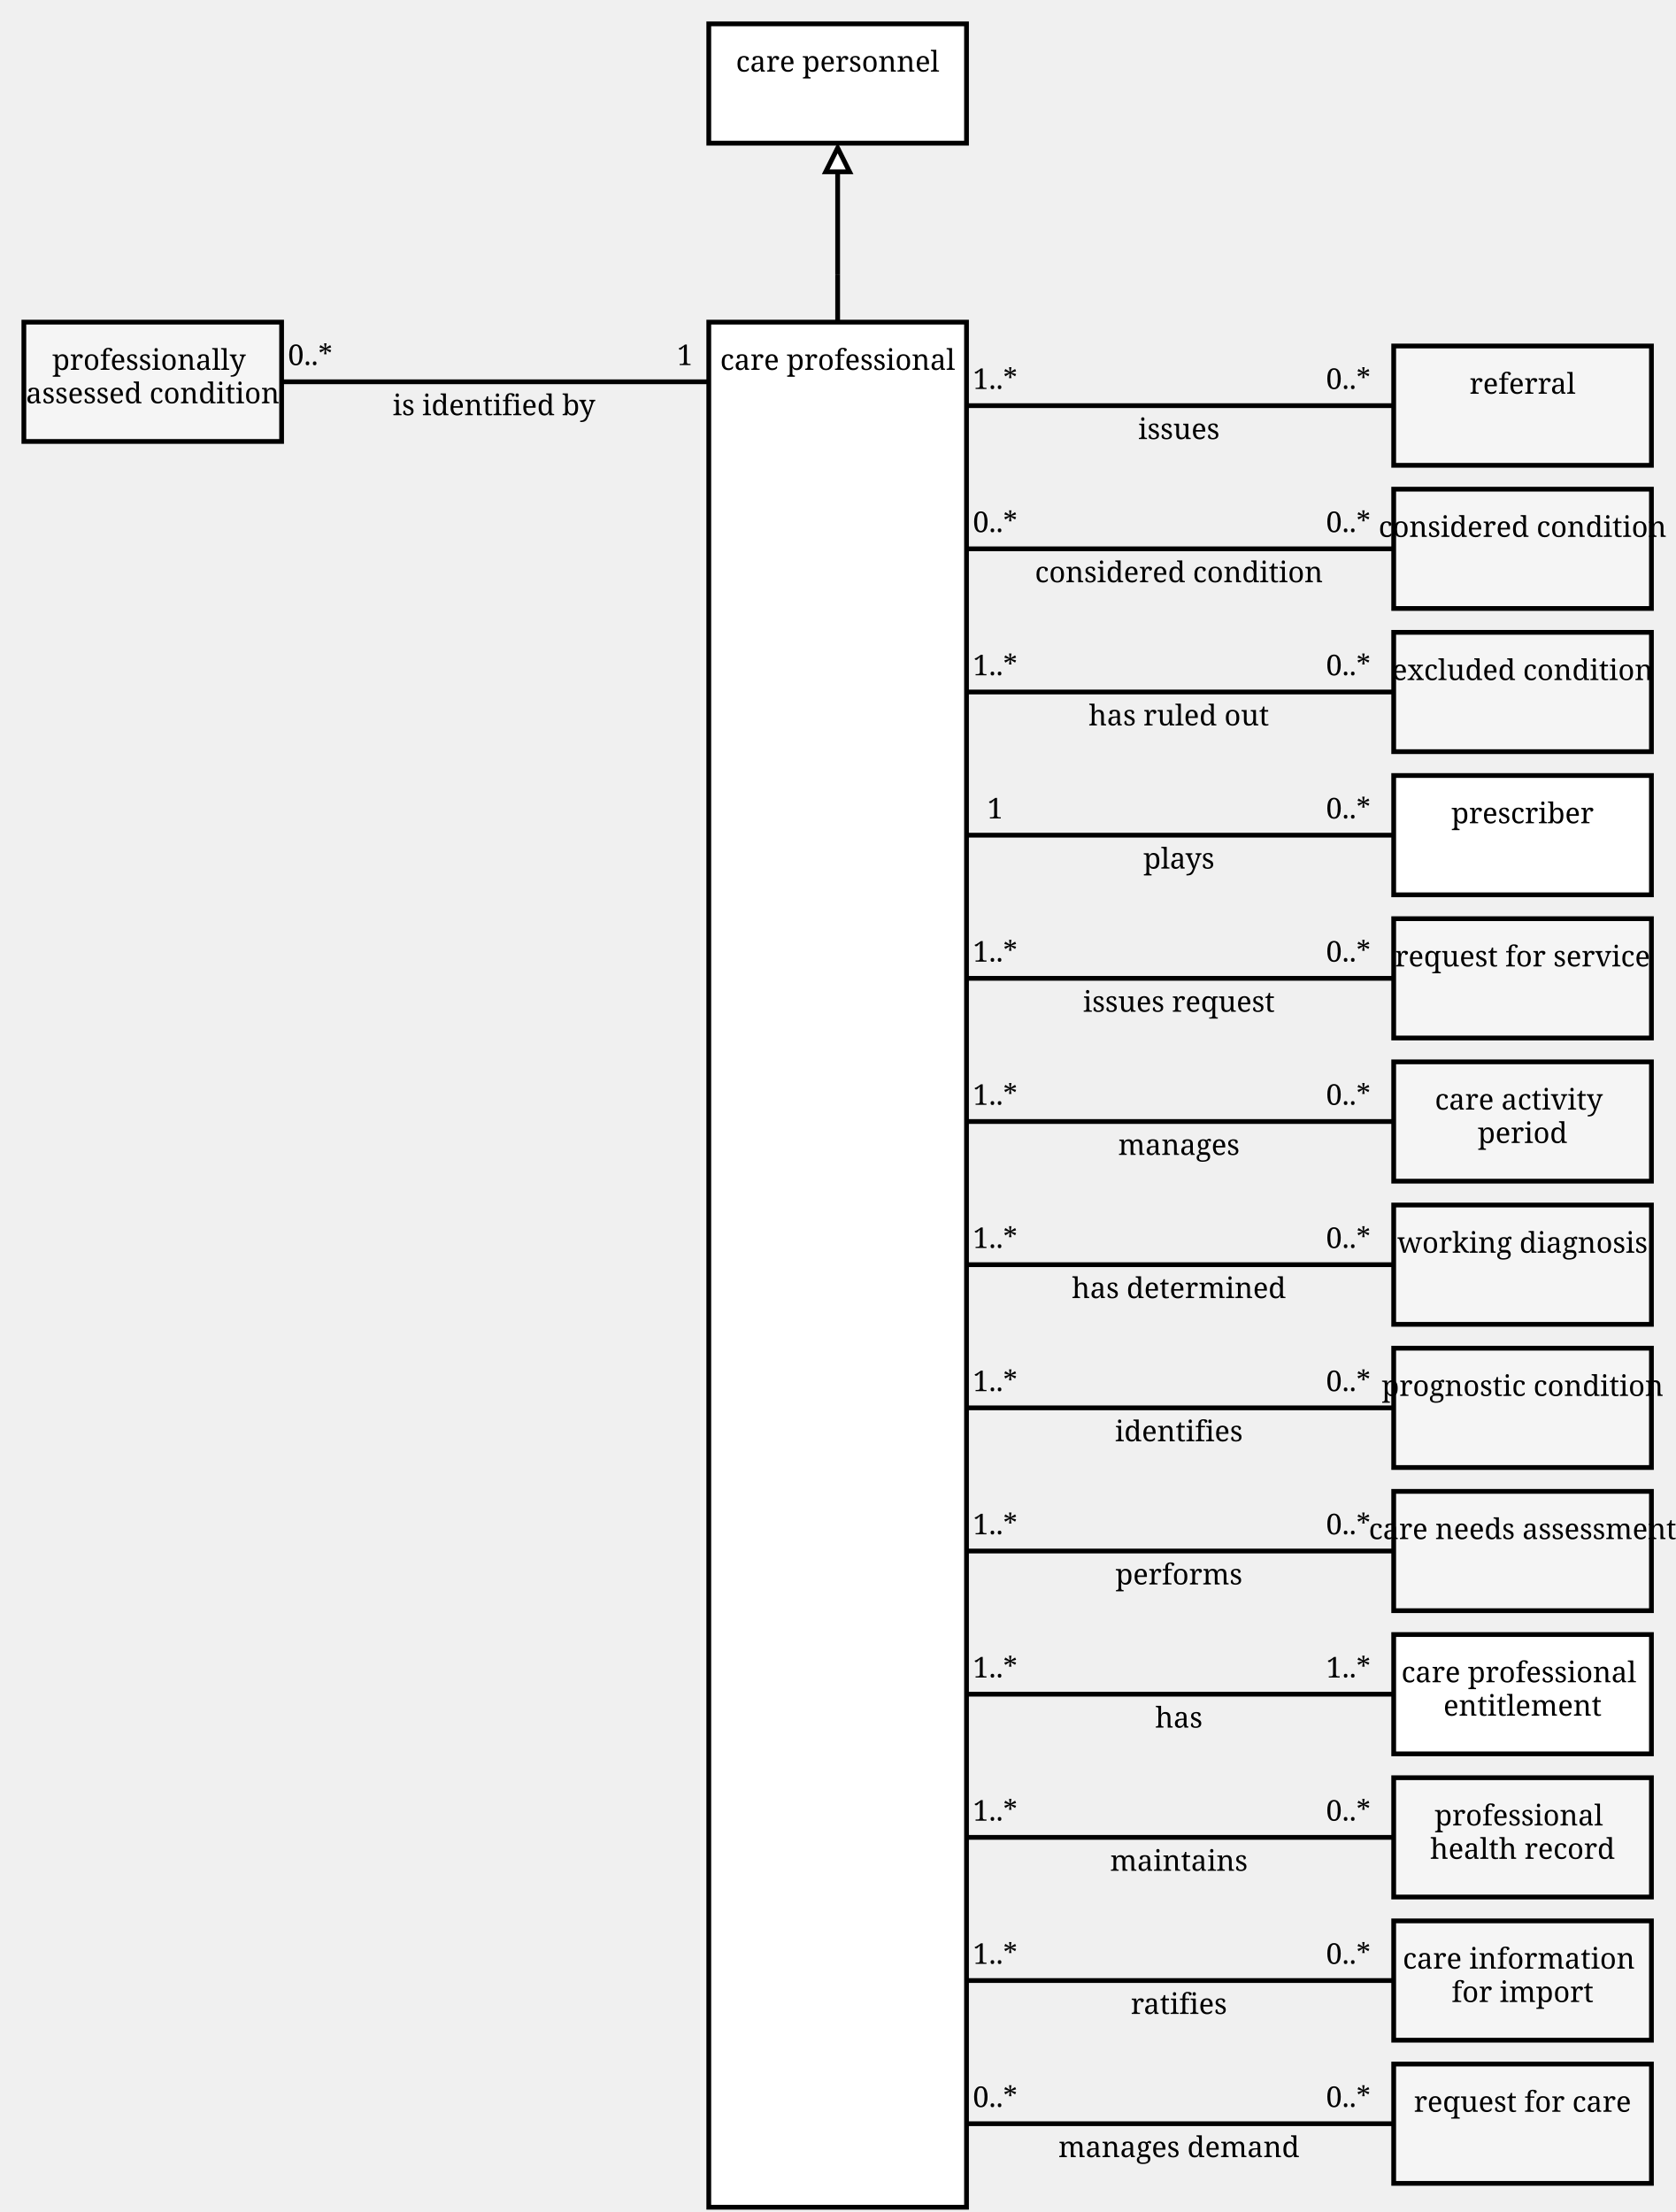
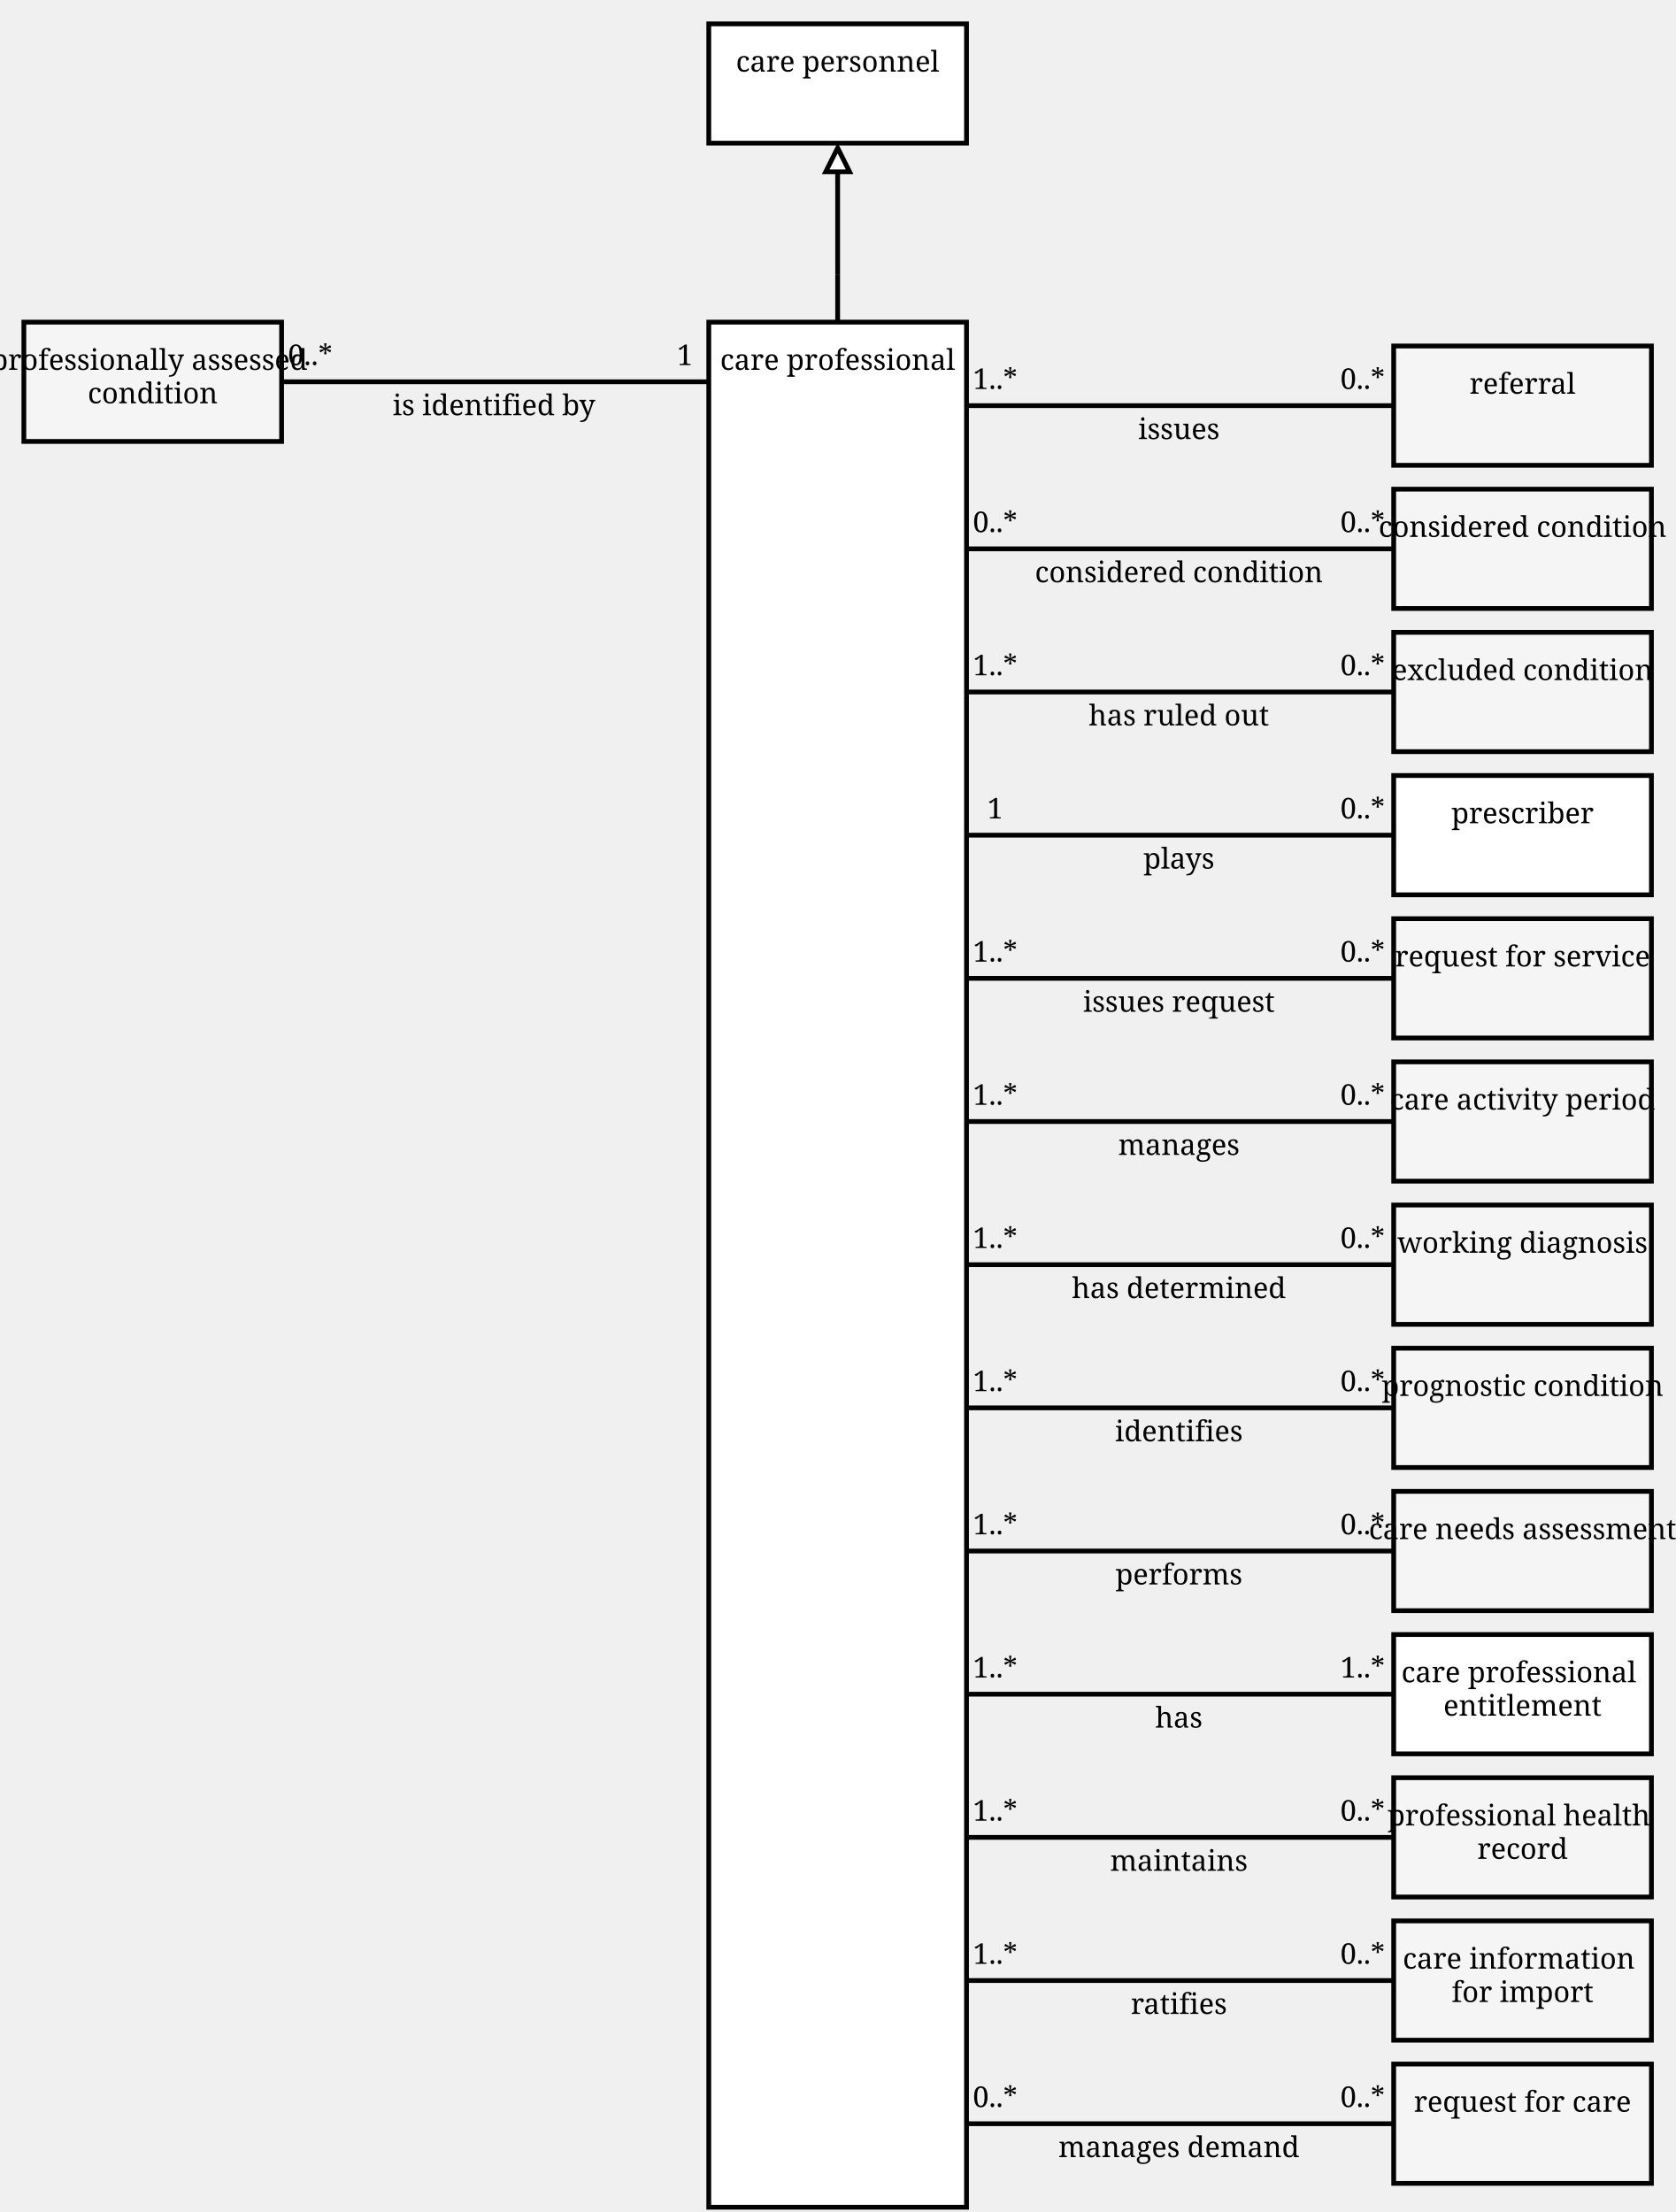
<svg xmlns="http://www.w3.org/2000/svg" xmlns:xlink="http://www.w3.org/1999/xlink" version="1.1" viewBox="0 0 702 927" aria-labelledby="title desc" role="img">
  <g>
    <a xlink:href="care personnel.svg" role="link">
      <rect x="297" y="10" width="108" height="50" fill="white" stroke="black" stroke-width="2" />
      <text x="351" y="30" text-anchor="middle" font-family="Cambria" font-size="12" fill="black">
        <tspan x="351" y="30" text-anchor="middle">care personnel</tspan>
      </text>
    </a>
  </g>
  <line x1="351" y1="135" x2="351" y2="115" stroke="black" stroke-width="2" />
  <line x1="351" y1="62" x2="351" y2="115" stroke="black" stroke-width="2" />
  <line x1="351" y1="115" x2="351" y2="115" stroke="black" stroke-width="2" />
  <polygon points="351,62 346,72 356,72" fill="white" stroke="black" stroke-width="2" />
  <g>
    <line x1="118" y1="160" x2="297" y2="160" stroke="black" stroke-width="2" />
    <text x="130" y="153" text-anchor="middle" font-family="Cambria" font-size="12" fill="black">
      <tspan x="130" y="153" text-anchor="middle">0..*</tspan>
    </text>
    <text x="287" y="153" text-anchor="middle" font-family="Cambria" font-size="12" fill="black">
      <tspan x="287" y="153" text-anchor="middle">1</tspan>
    </text>
    <text x="207" y="174" text-anchor="middle" font-family="Cambria" font-size="12" fill="black">
      <tspan x="207" y="174" text-anchor="middle">is identified by</tspan>
    </text>
  </g>
  <g>
    <a xlink:href="professionally assessed condition.svg" role="link">
      <rect x="10" y="135" width="108" height="50" fill="whitesmoke" stroke="black" stroke-width="2" />
      <text x="64" y="155" text-anchor="middle" font-family="Cambria" font-size="12" fill="black">
-         <tspan x="64" y="155" text-anchor="middle">professionally</tspan>
-         <tspan x="64" y="169" text-anchor="middle">assessed condition</tspan>
+         <tspan x="64" y="155" text-anchor="middle">professionally assessed</tspan>
+         <tspan x="64" y="169" text-anchor="middle">condition</tspan>
      </text>
    </a>
  </g>
  <g>
    <line x1="405" y1="170" x2="584" y2="170" stroke="black" stroke-width="2" />
    <text x="417" y="163" text-anchor="middle" font-family="Cambria" font-size="12" fill="black">
      <tspan x="417" y="163" text-anchor="middle">1..*</tspan>
    </text>
-     <text x="565" y="163" text-anchor="middle" font-family="Cambria" font-size="12" fill="black">
-       <tspan x="565" y="163" text-anchor="middle">0..*</tspan>
+     <text x="571" y="163" text-anchor="middle" font-family="Cambria" font-size="12" fill="black">
+       <tspan x="571" y="163" text-anchor="middle">0..*</tspan>
    </text>
    <text x="494" y="184" text-anchor="middle" font-family="Cambria" font-size="12" fill="black">
      <tspan x="494" y="184" text-anchor="middle">issues</tspan>
    </text>
  </g>
  <g>
    <a xlink:href="referral.svg" role="link">
      <rect x="584" y="145" width="108" height="50" fill="whitesmoke" stroke="black" stroke-width="2" />
      <text x="638" y="165" text-anchor="middle" font-family="Cambria" font-size="12" fill="black">
        <tspan x="638" y="165" text-anchor="middle">referral</tspan>
      </text>
    </a>
  </g>
  <g>
    <line x1="405" y1="230" x2="584" y2="230" stroke="black" stroke-width="2" />
    <text x="417" y="223" text-anchor="middle" font-family="Cambria" font-size="12" fill="black">
      <tspan x="417" y="223" text-anchor="middle">0..*</tspan>
    </text>
-     <text x="565" y="223" text-anchor="middle" font-family="Cambria" font-size="12" fill="black">
-       <tspan x="565" y="223" text-anchor="middle">0..*</tspan>
+     <text x="571" y="223" text-anchor="middle" font-family="Cambria" font-size="12" fill="black">
+       <tspan x="571" y="223" text-anchor="middle">0..*</tspan>
    </text>
    <text x="494" y="244" text-anchor="middle" font-family="Cambria" font-size="12" fill="black">
      <tspan x="494" y="244" text-anchor="middle">considered condition</tspan>
    </text>
  </g>
  <g>
    <a xlink:href="considered condition.svg" role="link">
      <rect x="584" y="205" width="108" height="50" fill="whitesmoke" stroke="black" stroke-width="2" />
      <text x="638" y="225" text-anchor="middle" font-family="Cambria" font-size="12" fill="black">
        <tspan x="638" y="225" text-anchor="middle">considered condition</tspan>
      </text>
    </a>
  </g>
  <g>
    <line x1="405" y1="290" x2="584" y2="290" stroke="black" stroke-width="2" />
    <text x="417" y="283" text-anchor="middle" font-family="Cambria" font-size="12" fill="black">
      <tspan x="417" y="283" text-anchor="middle">1..*</tspan>
    </text>
-     <text x="565" y="283" text-anchor="middle" font-family="Cambria" font-size="12" fill="black">
-       <tspan x="565" y="283" text-anchor="middle">0..*</tspan>
+     <text x="571" y="283" text-anchor="middle" font-family="Cambria" font-size="12" fill="black">
+       <tspan x="571" y="283" text-anchor="middle">0..*</tspan>
    </text>
    <text x="494" y="304" text-anchor="middle" font-family="Cambria" font-size="12" fill="black">
      <tspan x="494" y="304" text-anchor="middle">has ruled out</tspan>
    </text>
  </g>
  <g>
    <a xlink:href="excluded condition.svg" role="link">
      <rect x="584" y="265" width="108" height="50" fill="whitesmoke" stroke="black" stroke-width="2" />
      <text x="638" y="285" text-anchor="middle" font-family="Cambria" font-size="12" fill="black">
        <tspan x="638" y="285" text-anchor="middle">excluded condition</tspan>
      </text>
    </a>
  </g>
  <g>
    <line x1="405" y1="350" x2="584" y2="350" stroke="black" stroke-width="2" />
    <text x="417" y="343" text-anchor="middle" font-family="Cambria" font-size="12" fill="black">
      <tspan x="417" y="343" text-anchor="middle">1</tspan>
    </text>
-     <text x="565" y="343" text-anchor="middle" font-family="Cambria" font-size="12" fill="black">
-       <tspan x="565" y="343" text-anchor="middle">0..*</tspan>
+     <text x="571" y="343" text-anchor="middle" font-family="Cambria" font-size="12" fill="black">
+       <tspan x="571" y="343" text-anchor="middle">0..*</tspan>
    </text>
    <text x="494" y="364" text-anchor="middle" font-family="Cambria" font-size="12" fill="black">
      <tspan x="494" y="364" text-anchor="middle">plays</tspan>
    </text>
  </g>
  <g>
    <a xlink:href="prescriber.svg" role="link">
      <rect x="584" y="325" width="108" height="50" fill="white" stroke="black" stroke-width="2" />
      <text x="638" y="345" text-anchor="middle" font-family="Cambria" font-size="12" fill="black">
        <tspan x="638" y="345" text-anchor="middle">prescriber</tspan>
      </text>
    </a>
  </g>
  <g>
    <line x1="405" y1="410" x2="584" y2="410" stroke="black" stroke-width="2" />
    <text x="417" y="403" text-anchor="middle" font-family="Cambria" font-size="12" fill="black">
      <tspan x="417" y="403" text-anchor="middle">1..*</tspan>
    </text>
-     <text x="565" y="403" text-anchor="middle" font-family="Cambria" font-size="12" fill="black">
-       <tspan x="565" y="403" text-anchor="middle">0..*</tspan>
+     <text x="571" y="403" text-anchor="middle" font-family="Cambria" font-size="12" fill="black">
+       <tspan x="571" y="403" text-anchor="middle">0..*</tspan>
    </text>
    <text x="494" y="424" text-anchor="middle" font-family="Cambria" font-size="12" fill="black">
      <tspan x="494" y="424" text-anchor="middle">issues request</tspan>
    </text>
  </g>
  <g>
    <a xlink:href="request for service.svg" role="link">
      <rect x="584" y="385" width="108" height="50" fill="whitesmoke" stroke="black" stroke-width="2" />
      <text x="638" y="405" text-anchor="middle" font-family="Cambria" font-size="12" fill="black">
        <tspan x="638" y="405" text-anchor="middle">request for service</tspan>
      </text>
    </a>
  </g>
  <g>
    <line x1="405" y1="470" x2="584" y2="470" stroke="black" stroke-width="2" />
    <text x="417" y="463" text-anchor="middle" font-family="Cambria" font-size="12" fill="black">
      <tspan x="417" y="463" text-anchor="middle">1..*</tspan>
    </text>
-     <text x="565" y="463" text-anchor="middle" font-family="Cambria" font-size="12" fill="black">
-       <tspan x="565" y="463" text-anchor="middle">0..*</tspan>
+     <text x="571" y="463" text-anchor="middle" font-family="Cambria" font-size="12" fill="black">
+       <tspan x="571" y="463" text-anchor="middle">0..*</tspan>
    </text>
    <text x="494" y="484" text-anchor="middle" font-family="Cambria" font-size="12" fill="black">
      <tspan x="494" y="484" text-anchor="middle">manages</tspan>
    </text>
  </g>
  <g>
    <a xlink:href="care activity period.svg" role="link">
      <rect x="584" y="445" width="108" height="50" fill="whitesmoke" stroke="black" stroke-width="2" />
      <text x="638" y="465" text-anchor="middle" font-family="Cambria" font-size="12" fill="black">
-         <tspan x="638" y="465" text-anchor="middle">care activity</tspan>
-         <tspan x="638" y="479" text-anchor="middle">period</tspan>
+         <tspan x="638" y="465" text-anchor="middle">care activity period</tspan>
      </text>
    </a>
  </g>
  <g>
    <line x1="405" y1="530" x2="584" y2="530" stroke="black" stroke-width="2" />
    <text x="417" y="523" text-anchor="middle" font-family="Cambria" font-size="12" fill="black">
      <tspan x="417" y="523" text-anchor="middle">1..*</tspan>
    </text>
-     <text x="565" y="523" text-anchor="middle" font-family="Cambria" font-size="12" fill="black">
-       <tspan x="565" y="523" text-anchor="middle">0..*</tspan>
+     <text x="571" y="523" text-anchor="middle" font-family="Cambria" font-size="12" fill="black">
+       <tspan x="571" y="523" text-anchor="middle">0..*</tspan>
    </text>
    <text x="494" y="544" text-anchor="middle" font-family="Cambria" font-size="12" fill="black">
      <tspan x="494" y="544" text-anchor="middle">has determined</tspan>
    </text>
  </g>
  <g>
    <a xlink:href="working diagnosis.svg" role="link">
      <rect x="584" y="505" width="108" height="50" fill="whitesmoke" stroke="black" stroke-width="2" />
      <text x="638" y="525" text-anchor="middle" font-family="Cambria" font-size="12" fill="black">
        <tspan x="638" y="525" text-anchor="middle">working diagnosis</tspan>
      </text>
    </a>
  </g>
  <g>
    <line x1="405" y1="590" x2="584" y2="590" stroke="black" stroke-width="2" />
    <text x="417" y="583" text-anchor="middle" font-family="Cambria" font-size="12" fill="black">
      <tspan x="417" y="583" text-anchor="middle">1..*</tspan>
    </text>
-     <text x="565" y="583" text-anchor="middle" font-family="Cambria" font-size="12" fill="black">
-       <tspan x="565" y="583" text-anchor="middle">0..*</tspan>
+     <text x="571" y="583" text-anchor="middle" font-family="Cambria" font-size="12" fill="black">
+       <tspan x="571" y="583" text-anchor="middle">0..*</tspan>
    </text>
    <text x="494" y="604" text-anchor="middle" font-family="Cambria" font-size="12" fill="black">
      <tspan x="494" y="604" text-anchor="middle">identifies</tspan>
    </text>
  </g>
  <g>
    <a xlink:href="prognostic condition.svg" role="link">
      <rect x="584" y="565" width="108" height="50" fill="whitesmoke" stroke="black" stroke-width="2" />
      <text x="638" y="585" text-anchor="middle" font-family="Cambria" font-size="12" fill="black">
        <tspan x="638" y="585" text-anchor="middle">prognostic condition</tspan>
      </text>
    </a>
  </g>
  <g>
    <line x1="405" y1="650" x2="584" y2="650" stroke="black" stroke-width="2" />
    <text x="417" y="643" text-anchor="middle" font-family="Cambria" font-size="12" fill="black">
      <tspan x="417" y="643" text-anchor="middle">1..*</tspan>
    </text>
-     <text x="565" y="643" text-anchor="middle" font-family="Cambria" font-size="12" fill="black">
-       <tspan x="565" y="643" text-anchor="middle">0..*</tspan>
+     <text x="571" y="643" text-anchor="middle" font-family="Cambria" font-size="12" fill="black">
+       <tspan x="571" y="643" text-anchor="middle">0..*</tspan>
    </text>
    <text x="494" y="664" text-anchor="middle" font-family="Cambria" font-size="12" fill="black">
      <tspan x="494" y="664" text-anchor="middle">performs</tspan>
    </text>
  </g>
  <g>
    <a xlink:href="care needs assessment.svg" role="link">
      <rect x="584" y="625" width="108" height="50" fill="whitesmoke" stroke="black" stroke-width="2" />
      <text x="638" y="645" text-anchor="middle" font-family="Cambria" font-size="12" fill="black">
        <tspan x="638" y="645" text-anchor="middle">care needs assessment</tspan>
      </text>
    </a>
  </g>
  <g>
    <line x1="405" y1="710" x2="584" y2="710" stroke="black" stroke-width="2" />
    <text x="417" y="703" text-anchor="middle" font-family="Cambria" font-size="12" fill="black">
      <tspan x="417" y="703" text-anchor="middle">1..*</tspan>
    </text>
-     <text x="565" y="703" text-anchor="middle" font-family="Cambria" font-size="12" fill="black">
-       <tspan x="565" y="703" text-anchor="middle">1..*</tspan>
+     <text x="571" y="703" text-anchor="middle" font-family="Cambria" font-size="12" fill="black">
+       <tspan x="571" y="703" text-anchor="middle">1..*</tspan>
    </text>
    <text x="494" y="724" text-anchor="middle" font-family="Cambria" font-size="12" fill="black">
      <tspan x="494" y="724" text-anchor="middle">has</tspan>
    </text>
  </g>
  <g>
    <a xlink:href="care professional entitlement.svg" role="link">
      <rect x="584" y="685" width="108" height="50" fill="white" stroke="black" stroke-width="2" />
      <text x="638" y="705" text-anchor="middle" font-family="Cambria" font-size="12" fill="black">
        <tspan x="638" y="705" text-anchor="middle">care professional</tspan>
        <tspan x="638" y="719" text-anchor="middle">entitlement</tspan>
      </text>
    </a>
  </g>
  <g>
    <line x1="405" y1="770" x2="584" y2="770" stroke="black" stroke-width="2" />
    <text x="417" y="763" text-anchor="middle" font-family="Cambria" font-size="12" fill="black">
      <tspan x="417" y="763" text-anchor="middle">1..*</tspan>
    </text>
-     <text x="565" y="763" text-anchor="middle" font-family="Cambria" font-size="12" fill="black">
-       <tspan x="565" y="763" text-anchor="middle">0..*</tspan>
+     <text x="571" y="763" text-anchor="middle" font-family="Cambria" font-size="12" fill="black">
+       <tspan x="571" y="763" text-anchor="middle">0..*</tspan>
    </text>
    <text x="494" y="784" text-anchor="middle" font-family="Cambria" font-size="12" fill="black">
      <tspan x="494" y="784" text-anchor="middle">maintains</tspan>
    </text>
  </g>
  <g>
    <a xlink:href="professional health record.svg" role="link">
      <rect x="584" y="745" width="108" height="50" fill="whitesmoke" stroke="black" stroke-width="2" />
      <text x="638" y="765" text-anchor="middle" font-family="Cambria" font-size="12" fill="black">
-         <tspan x="638" y="765" text-anchor="middle">professional</tspan>
-         <tspan x="638" y="779" text-anchor="middle">health record</tspan>
+         <tspan x="638" y="765" text-anchor="middle">professional health</tspan>
+         <tspan x="638" y="779" text-anchor="middle">record</tspan>
      </text>
    </a>
  </g>
  <g>
    <line x1="405" y1="830" x2="584" y2="830" stroke="black" stroke-width="2" />
    <text x="417" y="823" text-anchor="middle" font-family="Cambria" font-size="12" fill="black">
      <tspan x="417" y="823" text-anchor="middle">1..*</tspan>
    </text>
-     <text x="565" y="823" text-anchor="middle" font-family="Cambria" font-size="12" fill="black">
-       <tspan x="565" y="823" text-anchor="middle">0..*</tspan>
+     <text x="571" y="823" text-anchor="middle" font-family="Cambria" font-size="12" fill="black">
+       <tspan x="571" y="823" text-anchor="middle">0..*</tspan>
    </text>
    <text x="494" y="844" text-anchor="middle" font-family="Cambria" font-size="12" fill="black">
      <tspan x="494" y="844" text-anchor="middle">ratifies</tspan>
    </text>
  </g>
  <g>
    <a xlink:href="care information for import.svg" role="link">
      <rect x="584" y="805" width="108" height="50" fill="whitesmoke" stroke="black" stroke-width="2" />
      <text x="638" y="825" text-anchor="middle" font-family="Cambria" font-size="12" fill="black">
        <tspan x="638" y="825" text-anchor="middle">care information</tspan>
        <tspan x="638" y="839" text-anchor="middle">for import</tspan>
      </text>
    </a>
  </g>
  <g>
    <line x1="405" y1="890" x2="584" y2="890" stroke="black" stroke-width="2" />
    <text x="417" y="883" text-anchor="middle" font-family="Cambria" font-size="12" fill="black">
      <tspan x="417" y="883" text-anchor="middle">0..*</tspan>
    </text>
-     <text x="565" y="883" text-anchor="middle" font-family="Cambria" font-size="12" fill="black">
-       <tspan x="565" y="883" text-anchor="middle">0..*</tspan>
+     <text x="571" y="883" text-anchor="middle" font-family="Cambria" font-size="12" fill="black">
+       <tspan x="571" y="883" text-anchor="middle">0..*</tspan>
    </text>
    <text x="494" y="904" text-anchor="middle" font-family="Cambria" font-size="12" fill="black">
      <tspan x="494" y="904" text-anchor="middle">manages demand</tspan>
    </text>
  </g>
  <g>
    <a xlink:href="request for care.svg" role="link">
      <rect x="584" y="865" width="108" height="50" fill="whitesmoke" stroke="black" stroke-width="2" />
      <text x="638" y="885" text-anchor="middle" font-family="Cambria" font-size="12" fill="black">
        <tspan x="638" y="885" text-anchor="middle">request for care</tspan>
      </text>
    </a>
  </g>
  <g>
    <a xlink:href="care professional.svg" role="link">
      <rect x="297" y="135" width="108" height="790" fill="white" stroke="black" stroke-width="2" />
      <text x="351" y="155" text-anchor="middle" font-family="Cambria" font-size="12" fill="black">
        <tspan x="351" y="155" text-anchor="middle">care professional</tspan>
      </text>
    </a>
  </g>
</svg>
